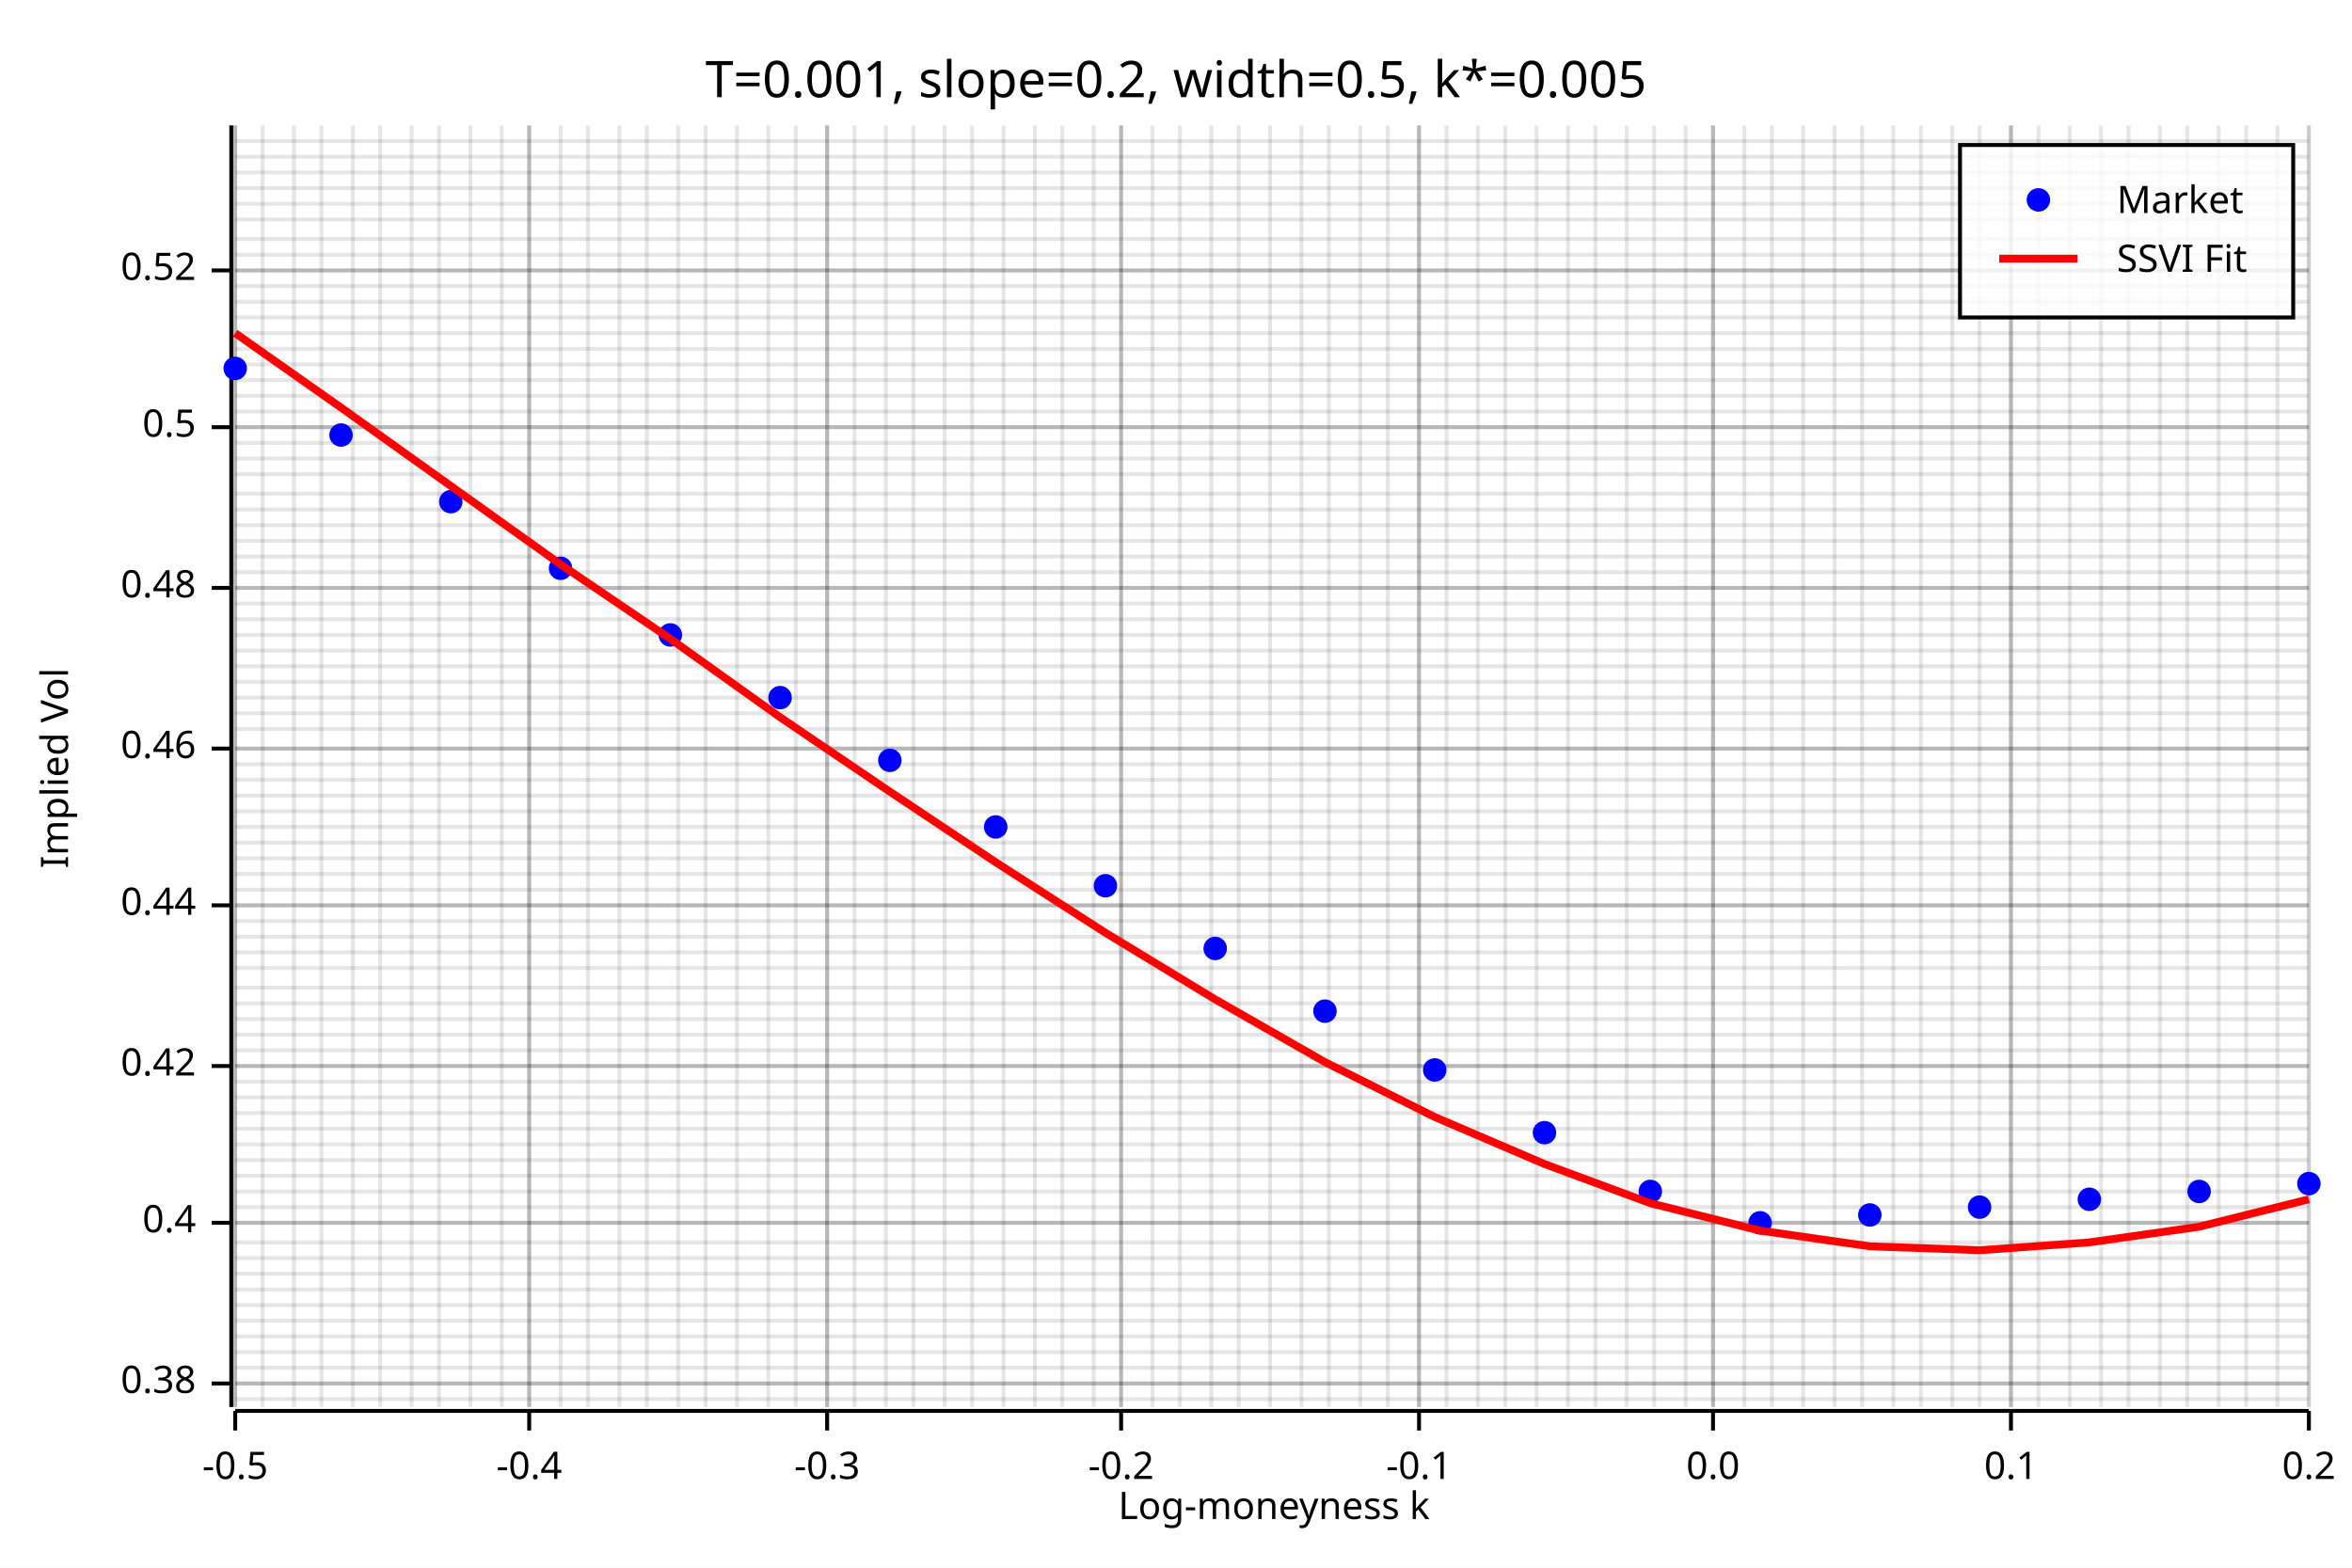
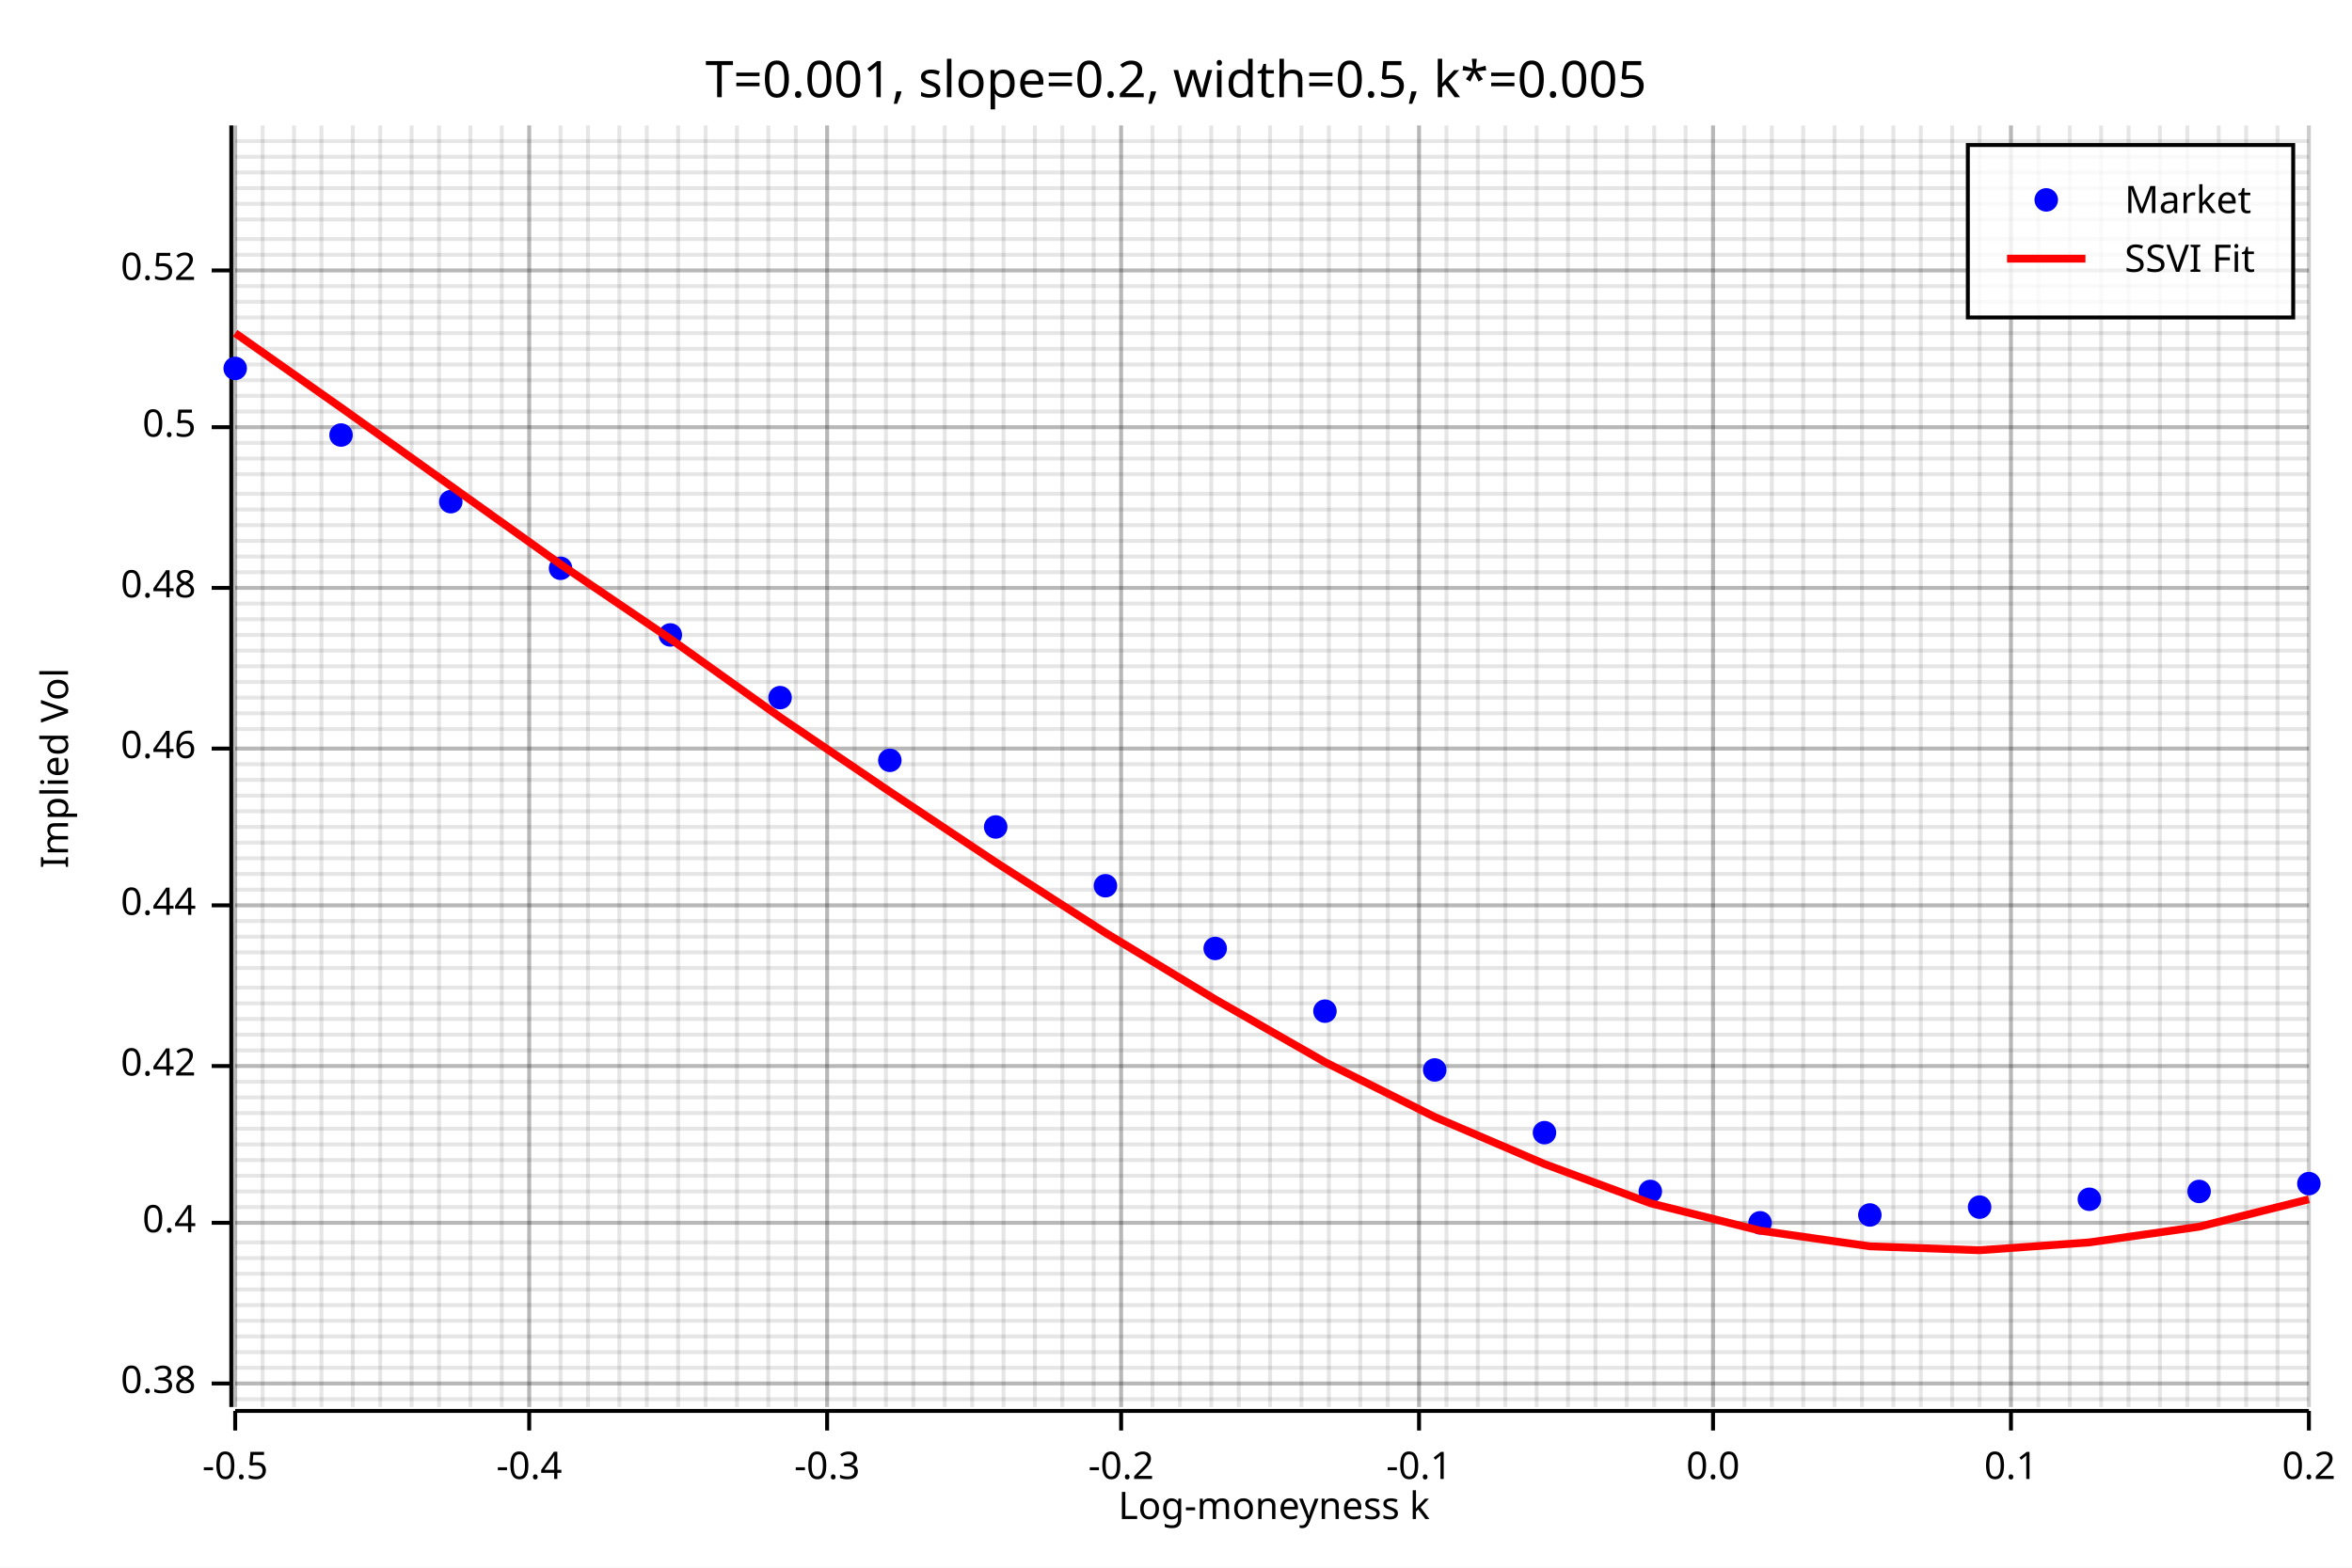
<svg xmlns="http://www.w3.org/2000/svg" width="600" height="400" viewBox="0 0 600 400">
  <rect x="0" y="0" width="600" height="400" opacity="1" fill="#FFFFFF" stroke="none" />
  <text x="300" y="15" dy="0.76em" text-anchor="middle" font-family="sans-serif" font-size="12.903" opacity="1" fill="#000000">
T=0.001, slope=0.2, width=0.5, k*=0.005
</text>
  <line opacity="0.1" stroke="#000000" stroke-width="1" x1="60" y1="359" x2="60" y2="32" />
  <line opacity="0.1" stroke="#000000" stroke-width="1" x1="67" y1="359" x2="67" y2="32" />
  <line opacity="0.1" stroke="#000000" stroke-width="1" x1="75" y1="359" x2="75" y2="32" />
  <line opacity="0.1" stroke="#000000" stroke-width="1" x1="82" y1="359" x2="82" y2="32" />
  <line opacity="0.1" stroke="#000000" stroke-width="1" x1="90" y1="359" x2="90" y2="32" />
  <line opacity="0.1" stroke="#000000" stroke-width="1" x1="97" y1="359" x2="97" y2="32" />
  <line opacity="0.1" stroke="#000000" stroke-width="1" x1="105" y1="359" x2="105" y2="32" />
  <line opacity="0.1" stroke="#000000" stroke-width="1" x1="112" y1="359" x2="112" y2="32" />
  <line opacity="0.1" stroke="#000000" stroke-width="1" x1="120" y1="359" x2="120" y2="32" />
  <line opacity="0.1" stroke="#000000" stroke-width="1" x1="128" y1="359" x2="128" y2="32" />
  <line opacity="0.1" stroke="#000000" stroke-width="1" x1="135" y1="359" x2="135" y2="32" />
  <line opacity="0.1" stroke="#000000" stroke-width="1" x1="143" y1="359" x2="143" y2="32" />
  <line opacity="0.1" stroke="#000000" stroke-width="1" x1="150" y1="359" x2="150" y2="32" />
  <line opacity="0.1" stroke="#000000" stroke-width="1" x1="158" y1="359" x2="158" y2="32" />
  <line opacity="0.1" stroke="#000000" stroke-width="1" x1="165" y1="359" x2="165" y2="32" />
  <line opacity="0.1" stroke="#000000" stroke-width="1" x1="173" y1="359" x2="173" y2="32" />
  <line opacity="0.1" stroke="#000000" stroke-width="1" x1="180" y1="359" x2="180" y2="32" />
  <line opacity="0.1" stroke="#000000" stroke-width="1" x1="188" y1="359" x2="188" y2="32" />
  <line opacity="0.1" stroke="#000000" stroke-width="1" x1="196" y1="359" x2="196" y2="32" />
  <line opacity="0.1" stroke="#000000" stroke-width="1" x1="203" y1="359" x2="203" y2="32" />
  <line opacity="0.1" stroke="#000000" stroke-width="1" x1="211" y1="359" x2="211" y2="32" />
  <line opacity="0.1" stroke="#000000" stroke-width="1" x1="218" y1="359" x2="218" y2="32" />
  <line opacity="0.1" stroke="#000000" stroke-width="1" x1="226" y1="359" x2="226" y2="32" />
  <line opacity="0.1" stroke="#000000" stroke-width="1" x1="233" y1="359" x2="233" y2="32" />
  <line opacity="0.1" stroke="#000000" stroke-width="1" x1="241" y1="359" x2="241" y2="32" />
  <line opacity="0.1" stroke="#000000" stroke-width="1" x1="248" y1="359" x2="248" y2="32" />
  <line opacity="0.1" stroke="#000000" stroke-width="1" x1="256" y1="359" x2="256" y2="32" />
  <line opacity="0.1" stroke="#000000" stroke-width="1" x1="264" y1="359" x2="264" y2="32" />
  <line opacity="0.1" stroke="#000000" stroke-width="1" x1="271" y1="359" x2="271" y2="32" />
  <line opacity="0.1" stroke="#000000" stroke-width="1" x1="279" y1="359" x2="279" y2="32" />
  <line opacity="0.1" stroke="#000000" stroke-width="1" x1="286" y1="359" x2="286" y2="32" />
  <line opacity="0.1" stroke="#000000" stroke-width="1" x1="294" y1="359" x2="294" y2="32" />
  <line opacity="0.1" stroke="#000000" stroke-width="1" x1="301" y1="359" x2="301" y2="32" />
  <line opacity="0.1" stroke="#000000" stroke-width="1" x1="309" y1="359" x2="309" y2="32" />
  <line opacity="0.1" stroke="#000000" stroke-width="1" x1="316" y1="359" x2="316" y2="32" />
  <line opacity="0.1" stroke="#000000" stroke-width="1" x1="324" y1="359" x2="324" y2="32" />
  <line opacity="0.1" stroke="#000000" stroke-width="1" x1="332" y1="359" x2="332" y2="32" />
  <line opacity="0.1" stroke="#000000" stroke-width="1" x1="339" y1="359" x2="339" y2="32" />
  <line opacity="0.1" stroke="#000000" stroke-width="1" x1="347" y1="359" x2="347" y2="32" />
  <line opacity="0.1" stroke="#000000" stroke-width="1" x1="354" y1="359" x2="354" y2="32" />
  <line opacity="0.1" stroke="#000000" stroke-width="1" x1="362" y1="359" x2="362" y2="32" />
  <line opacity="0.1" stroke="#000000" stroke-width="1" x1="369" y1="359" x2="369" y2="32" />
  <line opacity="0.1" stroke="#000000" stroke-width="1" x1="377" y1="359" x2="377" y2="32" />
  <line opacity="0.1" stroke="#000000" stroke-width="1" x1="384" y1="359" x2="384" y2="32" />
  <line opacity="0.1" stroke="#000000" stroke-width="1" x1="392" y1="359" x2="392" y2="32" />
  <line opacity="0.1" stroke="#000000" stroke-width="1" x1="400" y1="359" x2="400" y2="32" />
  <line opacity="0.1" stroke="#000000" stroke-width="1" x1="407" y1="359" x2="407" y2="32" />
  <line opacity="0.1" stroke="#000000" stroke-width="1" x1="415" y1="359" x2="415" y2="32" />
  <line opacity="0.1" stroke="#000000" stroke-width="1" x1="422" y1="359" x2="422" y2="32" />
  <line opacity="0.1" stroke="#000000" stroke-width="1" x1="430" y1="359" x2="430" y2="32" />
  <line opacity="0.1" stroke="#000000" stroke-width="1" x1="437" y1="359" x2="437" y2="32" />
  <line opacity="0.1" stroke="#000000" stroke-width="1" x1="445" y1="359" x2="445" y2="32" />
  <line opacity="0.1" stroke="#000000" stroke-width="1" x1="452" y1="359" x2="452" y2="32" />
  <line opacity="0.1" stroke="#000000" stroke-width="1" x1="460" y1="359" x2="460" y2="32" />
  <line opacity="0.1" stroke="#000000" stroke-width="1" x1="468" y1="359" x2="468" y2="32" />
  <line opacity="0.1" stroke="#000000" stroke-width="1" x1="475" y1="359" x2="475" y2="32" />
  <line opacity="0.1" stroke="#000000" stroke-width="1" x1="483" y1="359" x2="483" y2="32" />
  <line opacity="0.1" stroke="#000000" stroke-width="1" x1="490" y1="359" x2="490" y2="32" />
  <line opacity="0.1" stroke="#000000" stroke-width="1" x1="498" y1="359" x2="498" y2="32" />
  <line opacity="0.1" stroke="#000000" stroke-width="1" x1="505" y1="359" x2="505" y2="32" />
  <line opacity="0.1" stroke="#000000" stroke-width="1" x1="513" y1="359" x2="513" y2="32" />
  <line opacity="0.1" stroke="#000000" stroke-width="1" x1="520" y1="359" x2="520" y2="32" />
  <line opacity="0.1" stroke="#000000" stroke-width="1" x1="528" y1="359" x2="528" y2="32" />
  <line opacity="0.1" stroke="#000000" stroke-width="1" x1="536" y1="359" x2="536" y2="32" />
  <line opacity="0.1" stroke="#000000" stroke-width="1" x1="543" y1="359" x2="543" y2="32" />
  <line opacity="0.1" stroke="#000000" stroke-width="1" x1="551" y1="359" x2="551" y2="32" />
  <line opacity="0.1" stroke="#000000" stroke-width="1" x1="558" y1="359" x2="558" y2="32" />
  <line opacity="0.1" stroke="#000000" stroke-width="1" x1="566" y1="359" x2="566" y2="32" />
  <line opacity="0.1" stroke="#000000" stroke-width="1" x1="573" y1="359" x2="573" y2="32" />
  <line opacity="0.1" stroke="#000000" stroke-width="1" x1="581" y1="359" x2="581" y2="32" />
  <line opacity="0.1" stroke="#000000" stroke-width="1" x1="60" y1="357" x2="589" y2="357" />
  <line opacity="0.1" stroke="#000000" stroke-width="1" x1="60" y1="353" x2="589" y2="353" />
  <line opacity="0.1" stroke="#000000" stroke-width="1" x1="60" y1="349" x2="589" y2="349" />
  <line opacity="0.1" stroke="#000000" stroke-width="1" x1="60" y1="345" x2="589" y2="345" />
  <line opacity="0.1" stroke="#000000" stroke-width="1" x1="60" y1="341" x2="589" y2="341" />
  <line opacity="0.1" stroke="#000000" stroke-width="1" x1="60" y1="337" x2="589" y2="337" />
  <line opacity="0.1" stroke="#000000" stroke-width="1" x1="60" y1="333" x2="589" y2="333" />
  <line opacity="0.1" stroke="#000000" stroke-width="1" x1="60" y1="329" x2="589" y2="329" />
  <line opacity="0.1" stroke="#000000" stroke-width="1" x1="60" y1="325" x2="589" y2="325" />
  <line opacity="0.1" stroke="#000000" stroke-width="1" x1="60" y1="321" x2="589" y2="321" />
  <line opacity="0.1" stroke="#000000" stroke-width="1" x1="60" y1="317" x2="589" y2="317" />
  <line opacity="0.1" stroke="#000000" stroke-width="1" x1="60" y1="312" x2="589" y2="312" />
  <line opacity="0.1" stroke="#000000" stroke-width="1" x1="60" y1="308" x2="589" y2="308" />
  <line opacity="0.1" stroke="#000000" stroke-width="1" x1="60" y1="304" x2="589" y2="304" />
  <line opacity="0.1" stroke="#000000" stroke-width="1" x1="60" y1="300" x2="589" y2="300" />
  <line opacity="0.1" stroke="#000000" stroke-width="1" x1="60" y1="296" x2="589" y2="296" />
  <line opacity="0.1" stroke="#000000" stroke-width="1" x1="60" y1="292" x2="589" y2="292" />
  <line opacity="0.1" stroke="#000000" stroke-width="1" x1="60" y1="288" x2="589" y2="288" />
  <line opacity="0.1" stroke="#000000" stroke-width="1" x1="60" y1="284" x2="589" y2="284" />
  <line opacity="0.1" stroke="#000000" stroke-width="1" x1="60" y1="280" x2="589" y2="280" />
  <line opacity="0.1" stroke="#000000" stroke-width="1" x1="60" y1="276" x2="589" y2="276" />
  <line opacity="0.1" stroke="#000000" stroke-width="1" x1="60" y1="272" x2="589" y2="272" />
  <line opacity="0.1" stroke="#000000" stroke-width="1" x1="60" y1="268" x2="589" y2="268" />
  <line opacity="0.1" stroke="#000000" stroke-width="1" x1="60" y1="264" x2="589" y2="264" />
  <line opacity="0.1" stroke="#000000" stroke-width="1" x1="60" y1="260" x2="589" y2="260" />
  <line opacity="0.1" stroke="#000000" stroke-width="1" x1="60" y1="256" x2="589" y2="256" />
  <line opacity="0.1" stroke="#000000" stroke-width="1" x1="60" y1="252" x2="589" y2="252" />
  <line opacity="0.1" stroke="#000000" stroke-width="1" x1="60" y1="247" x2="589" y2="247" />
  <line opacity="0.1" stroke="#000000" stroke-width="1" x1="60" y1="243" x2="589" y2="243" />
  <line opacity="0.1" stroke="#000000" stroke-width="1" x1="60" y1="239" x2="589" y2="239" />
  <line opacity="0.1" stroke="#000000" stroke-width="1" x1="60" y1="235" x2="589" y2="235" />
  <line opacity="0.1" stroke="#000000" stroke-width="1" x1="60" y1="231" x2="589" y2="231" />
  <line opacity="0.1" stroke="#000000" stroke-width="1" x1="60" y1="227" x2="589" y2="227" />
  <line opacity="0.1" stroke="#000000" stroke-width="1" x1="60" y1="223" x2="589" y2="223" />
  <line opacity="0.1" stroke="#000000" stroke-width="1" x1="60" y1="219" x2="589" y2="219" />
  <line opacity="0.1" stroke="#000000" stroke-width="1" x1="60" y1="215" x2="589" y2="215" />
  <line opacity="0.1" stroke="#000000" stroke-width="1" x1="60" y1="211" x2="589" y2="211" />
  <line opacity="0.1" stroke="#000000" stroke-width="1" x1="60" y1="207" x2="589" y2="207" />
  <line opacity="0.1" stroke="#000000" stroke-width="1" x1="60" y1="203" x2="589" y2="203" />
  <line opacity="0.1" stroke="#000000" stroke-width="1" x1="60" y1="199" x2="589" y2="199" />
  <line opacity="0.1" stroke="#000000" stroke-width="1" x1="60" y1="195" x2="589" y2="195" />
  <line opacity="0.1" stroke="#000000" stroke-width="1" x1="60" y1="191" x2="589" y2="191" />
  <line opacity="0.1" stroke="#000000" stroke-width="1" x1="60" y1="186" x2="589" y2="186" />
  <line opacity="0.1" stroke="#000000" stroke-width="1" x1="60" y1="182" x2="589" y2="182" />
  <line opacity="0.1" stroke="#000000" stroke-width="1" x1="60" y1="178" x2="589" y2="178" />
  <line opacity="0.1" stroke="#000000" stroke-width="1" x1="60" y1="174" x2="589" y2="174" />
  <line opacity="0.1" stroke="#000000" stroke-width="1" x1="60" y1="170" x2="589" y2="170" />
  <line opacity="0.1" stroke="#000000" stroke-width="1" x1="60" y1="166" x2="589" y2="166" />
  <line opacity="0.1" stroke="#000000" stroke-width="1" x1="60" y1="162" x2="589" y2="162" />
  <line opacity="0.1" stroke="#000000" stroke-width="1" x1="60" y1="158" x2="589" y2="158" />
  <line opacity="0.1" stroke="#000000" stroke-width="1" x1="60" y1="154" x2="589" y2="154" />
  <line opacity="0.1" stroke="#000000" stroke-width="1" x1="60" y1="150" x2="589" y2="150" />
  <line opacity="0.1" stroke="#000000" stroke-width="1" x1="60" y1="146" x2="589" y2="146" />
  <line opacity="0.1" stroke="#000000" stroke-width="1" x1="60" y1="142" x2="589" y2="142" />
  <line opacity="0.1" stroke="#000000" stroke-width="1" x1="60" y1="138" x2="589" y2="138" />
  <line opacity="0.1" stroke="#000000" stroke-width="1" x1="60" y1="134" x2="589" y2="134" />
  <line opacity="0.1" stroke="#000000" stroke-width="1" x1="60" y1="130" x2="589" y2="130" />
  <line opacity="0.1" stroke="#000000" stroke-width="1" x1="60" y1="126" x2="589" y2="126" />
  <line opacity="0.1" stroke="#000000" stroke-width="1" x1="60" y1="121" x2="589" y2="121" />
  <line opacity="0.1" stroke="#000000" stroke-width="1" x1="60" y1="117" x2="589" y2="117" />
  <line opacity="0.1" stroke="#000000" stroke-width="1" x1="60" y1="113" x2="589" y2="113" />
  <line opacity="0.1" stroke="#000000" stroke-width="1" x1="60" y1="109" x2="589" y2="109" />
  <line opacity="0.1" stroke="#000000" stroke-width="1" x1="60" y1="105" x2="589" y2="105" />
  <line opacity="0.1" stroke="#000000" stroke-width="1" x1="60" y1="101" x2="589" y2="101" />
  <line opacity="0.1" stroke="#000000" stroke-width="1" x1="60" y1="97" x2="589" y2="97" />
  <line opacity="0.1" stroke="#000000" stroke-width="1" x1="60" y1="93" x2="589" y2="93" />
  <line opacity="0.1" stroke="#000000" stroke-width="1" x1="60" y1="89" x2="589" y2="89" />
  <line opacity="0.1" stroke="#000000" stroke-width="1" x1="60" y1="85" x2="589" y2="85" />
  <line opacity="0.1" stroke="#000000" stroke-width="1" x1="60" y1="81" x2="589" y2="81" />
  <line opacity="0.1" stroke="#000000" stroke-width="1" x1="60" y1="77" x2="589" y2="77" />
  <line opacity="0.1" stroke="#000000" stroke-width="1" x1="60" y1="73" x2="589" y2="73" />
  <line opacity="0.1" stroke="#000000" stroke-width="1" x1="60" y1="69" x2="589" y2="69" />
  <line opacity="0.1" stroke="#000000" stroke-width="1" x1="60" y1="65" x2="589" y2="65" />
  <line opacity="0.1" stroke="#000000" stroke-width="1" x1="60" y1="61" x2="589" y2="61" />
  <line opacity="0.1" stroke="#000000" stroke-width="1" x1="60" y1="56" x2="589" y2="56" />
  <line opacity="0.1" stroke="#000000" stroke-width="1" x1="60" y1="52" x2="589" y2="52" />
  <line opacity="0.1" stroke="#000000" stroke-width="1" x1="60" y1="48" x2="589" y2="48" />
  <line opacity="0.1" stroke="#000000" stroke-width="1" x1="60" y1="44" x2="589" y2="44" />
  <line opacity="0.1" stroke="#000000" stroke-width="1" x1="60" y1="40" x2="589" y2="40" />
  <line opacity="0.1" stroke="#000000" stroke-width="1" x1="60" y1="36" x2="589" y2="36" />
  <text x="10" y="196" dy="0.76em" text-anchor="middle" font-family="sans-serif" font-size="9.677" opacity="1" fill="#000000" transform="rotate(270, 10, 196)">
Implied Vol
</text>
  <text x="325" y="390" dy="-0.5ex" text-anchor="middle" font-family="sans-serif" font-size="9.677" opacity="1" fill="#000000">
Log-moneyness k
</text>
  <line opacity="0.2" stroke="#000000" stroke-width="1" x1="60" y1="359" x2="60" y2="32" />
  <line opacity="0.2" stroke="#000000" stroke-width="1" x1="135" y1="359" x2="135" y2="32" />
  <line opacity="0.2" stroke="#000000" stroke-width="1" x1="211" y1="359" x2="211" y2="32" />
  <line opacity="0.2" stroke="#000000" stroke-width="1" x1="286" y1="359" x2="286" y2="32" />
  <line opacity="0.2" stroke="#000000" stroke-width="1" x1="362" y1="359" x2="362" y2="32" />
  <line opacity="0.2" stroke="#000000" stroke-width="1" x1="437" y1="359" x2="437" y2="32" />
  <line opacity="0.2" stroke="#000000" stroke-width="1" x1="513" y1="359" x2="513" y2="32" />
  <line opacity="0.2" stroke="#000000" stroke-width="1" x1="589" y1="359" x2="589" y2="32" />
  <line opacity="0.2" stroke="#000000" stroke-width="1" x1="60" y1="353" x2="589" y2="353" />
  <line opacity="0.2" stroke="#000000" stroke-width="1" x1="60" y1="312" x2="589" y2="312" />
  <line opacity="0.2" stroke="#000000" stroke-width="1" x1="60" y1="272" x2="589" y2="272" />
  <line opacity="0.2" stroke="#000000" stroke-width="1" x1="60" y1="231" x2="589" y2="231" />
  <line opacity="0.2" stroke="#000000" stroke-width="1" x1="60" y1="191" x2="589" y2="191" />
  <line opacity="0.2" stroke="#000000" stroke-width="1" x1="60" y1="150" x2="589" y2="150" />
  <line opacity="0.2" stroke="#000000" stroke-width="1" x1="60" y1="109" x2="589" y2="109" />
  <line opacity="0.2" stroke="#000000" stroke-width="1" x1="60" y1="69" x2="589" y2="69" />
  <polyline fill="none" opacity="1" stroke="#000000" stroke-width="1" points="59,32 59,359 " />
  <text x="50" y="353" dy="0.5ex" text-anchor="end" font-family="sans-serif" font-size="9.677" opacity="1" fill="#000000">
0.38
</text>
  <polyline fill="none" opacity="1" stroke="#000000" stroke-width="1" points="54,353 59,353 " />
  <text x="50" y="312" dy="0.5ex" text-anchor="end" font-family="sans-serif" font-size="9.677" opacity="1" fill="#000000">
0.4
</text>
  <polyline fill="none" opacity="1" stroke="#000000" stroke-width="1" points="54,312 59,312 " />
  <text x="50" y="272" dy="0.5ex" text-anchor="end" font-family="sans-serif" font-size="9.677" opacity="1" fill="#000000">
0.42
</text>
  <polyline fill="none" opacity="1" stroke="#000000" stroke-width="1" points="54,272 59,272 " />
  <text x="50" y="231" dy="0.5ex" text-anchor="end" font-family="sans-serif" font-size="9.677" opacity="1" fill="#000000">
0.44
</text>
  <polyline fill="none" opacity="1" stroke="#000000" stroke-width="1" points="54,231 59,231 " />
  <text x="50" y="191" dy="0.5ex" text-anchor="end" font-family="sans-serif" font-size="9.677" opacity="1" fill="#000000">
0.46
</text>
  <polyline fill="none" opacity="1" stroke="#000000" stroke-width="1" points="54,191 59,191 " />
  <text x="50" y="150" dy="0.5ex" text-anchor="end" font-family="sans-serif" font-size="9.677" opacity="1" fill="#000000">
0.48
</text>
  <polyline fill="none" opacity="1" stroke="#000000" stroke-width="1" points="54,150 59,150 " />
  <text x="50" y="109" dy="0.5ex" text-anchor="end" font-family="sans-serif" font-size="9.677" opacity="1" fill="#000000">
0.5
</text>
  <polyline fill="none" opacity="1" stroke="#000000" stroke-width="1" points="54,109 59,109 " />
  <text x="50" y="69" dy="0.5ex" text-anchor="end" font-family="sans-serif" font-size="9.677" opacity="1" fill="#000000">
0.52
</text>
  <polyline fill="none" opacity="1" stroke="#000000" stroke-width="1" points="54,69 59,69 " />
  <polyline fill="none" opacity="1" stroke="#000000" stroke-width="1" points="60,360 589,360 " />
  <text x="60" y="370" dy="0.76em" text-anchor="middle" font-family="sans-serif" font-size="9.677" opacity="1" fill="#000000">
-0.5
</text>
  <polyline fill="none" opacity="1" stroke="#000000" stroke-width="1" points="60,360 60,365 " />
  <text x="135" y="370" dy="0.76em" text-anchor="middle" font-family="sans-serif" font-size="9.677" opacity="1" fill="#000000">
-0.4
</text>
  <polyline fill="none" opacity="1" stroke="#000000" stroke-width="1" points="135,360 135,365 " />
  <text x="211" y="370" dy="0.76em" text-anchor="middle" font-family="sans-serif" font-size="9.677" opacity="1" fill="#000000">
-0.3
</text>
  <polyline fill="none" opacity="1" stroke="#000000" stroke-width="1" points="211,360 211,365 " />
  <text x="286" y="370" dy="0.76em" text-anchor="middle" font-family="sans-serif" font-size="9.677" opacity="1" fill="#000000">
-0.2
</text>
  <polyline fill="none" opacity="1" stroke="#000000" stroke-width="1" points="286,360 286,365 " />
  <text x="362" y="370" dy="0.76em" text-anchor="middle" font-family="sans-serif" font-size="9.677" opacity="1" fill="#000000">
-0.1
</text>
  <polyline fill="none" opacity="1" stroke="#000000" stroke-width="1" points="362,360 362,365 " />
  <text x="437" y="370" dy="0.76em" text-anchor="middle" font-family="sans-serif" font-size="9.677" opacity="1" fill="#000000">
0.0
</text>
  <polyline fill="none" opacity="1" stroke="#000000" stroke-width="1" points="437,360 437,365 " />
  <text x="513" y="370" dy="0.76em" text-anchor="middle" font-family="sans-serif" font-size="9.677" opacity="1" fill="#000000">
0.1
</text>
  <polyline fill="none" opacity="1" stroke="#000000" stroke-width="1" points="513,360 513,365 " />
  <text x="589" y="370" dy="0.76em" text-anchor="middle" font-family="sans-serif" font-size="9.677" opacity="1" fill="#000000">
0.2
</text>
  <polyline fill="none" opacity="1" stroke="#000000" stroke-width="1" points="589,360 589,365 " />
  <circle cx="60" cy="94" r="3" opacity="1" fill="#0000FF" stroke="none" stroke-width="1" />
  <circle cx="87" cy="111" r="3" opacity="1" fill="#0000FF" stroke="none" stroke-width="1" />
  <circle cx="115" cy="128" r="3" opacity="1" fill="#0000FF" stroke="none" stroke-width="1" />
  <circle cx="143" cy="145" r="3" opacity="1" fill="#0000FF" stroke="none" stroke-width="1" />
  <circle cx="171" cy="162" r="3" opacity="1" fill="#0000FF" stroke="none" stroke-width="1" />
  <circle cx="199" cy="178" r="3" opacity="1" fill="#0000FF" stroke="none" stroke-width="1" />
  <circle cx="227" cy="194" r="3" opacity="1" fill="#0000FF" stroke="none" stroke-width="1" />
  <circle cx="254" cy="211" r="3" opacity="1" fill="#0000FF" stroke="none" stroke-width="1" />
  <circle cx="282" cy="226" r="3" opacity="1" fill="#0000FF" stroke="none" stroke-width="1" />
  <circle cx="310" cy="242" r="3" opacity="1" fill="#0000FF" stroke="none" stroke-width="1" />
  <circle cx="338" cy="258" r="3" opacity="1" fill="#0000FF" stroke="none" stroke-width="1" />
  <circle cx="366" cy="273" r="3" opacity="1" fill="#0000FF" stroke="none" stroke-width="1" />
  <circle cx="394" cy="289" r="3" opacity="1" fill="#0000FF" stroke="none" stroke-width="1" />
  <circle cx="421" cy="304" r="3" opacity="1" fill="#0000FF" stroke="none" stroke-width="1" />
  <circle cx="449" cy="312" r="3" opacity="1" fill="#0000FF" stroke="none" stroke-width="1" />
  <circle cx="477" cy="310" r="3" opacity="1" fill="#0000FF" stroke="none" stroke-width="1" />
  <circle cx="505" cy="308" r="3" opacity="1" fill="#0000FF" stroke="none" stroke-width="1" />
  <circle cx="533" cy="306" r="3" opacity="1" fill="#0000FF" stroke="none" stroke-width="1" />
  <circle cx="561" cy="304" r="3" opacity="1" fill="#0000FF" stroke="none" stroke-width="1" />
  <circle cx="589" cy="302" r="3" opacity="1" fill="#0000FF" stroke="none" stroke-width="1" />
  <polyline fill="none" opacity="1" stroke="#FF0000" stroke-width="2" points="60,85 87,104 115,124 143,144 171,163 199,183 227,202 254,220 282,238 310,255 338,271 366,285 394,297 421,307 449,314 477,318 505,319 533,317 561,313 589,306 " />
-   <rect x="500" y="37" width="85" height="44" opacity="0.8" fill="#FFFFFF" stroke="none" />
-   <rect x="500" y="37" width="85" height="44" opacity="1" fill="none" stroke="#000000" />
-   <text x="540" y="47" dy="0.76em" text-anchor="start" font-family="sans-serif" font-size="9.677" opacity="1" fill="#000000">
+   <rect x="502" y="37" width="83" height="44" opacity="0.8" fill="#FFFFFF" stroke="none" />
+   <rect x="502" y="37" width="83" height="44" opacity="1" fill="none" stroke="#000000" />
+   <text x="542" y="47" dy="0.76em" text-anchor="start" font-family="sans-serif" font-size="9.677" opacity="1" fill="#000000">
Market
</text>
-   <text x="540" y="62" dy="0.76em" text-anchor="start" font-family="sans-serif" font-size="9.677" opacity="1" fill="#000000">
+   <text x="542" y="62" dy="0.76em" text-anchor="start" font-family="sans-serif" font-size="9.677" opacity="1" fill="#000000">
SSVI Fit
</text>
-   <circle cx="520" cy="51" r="3" opacity="1" fill="#0000FF" stroke="none" stroke-width="1" />
-   <polyline fill="none" opacity="1" stroke="#FF0000" stroke-width="2" points="510,66 530,66 " />
+   <circle cx="522" cy="51" r="3" opacity="1" fill="#0000FF" stroke="none" stroke-width="1" />
+   <polyline fill="none" opacity="1" stroke="#FF0000" stroke-width="2" points="512,66 532,66 " />
</svg>
